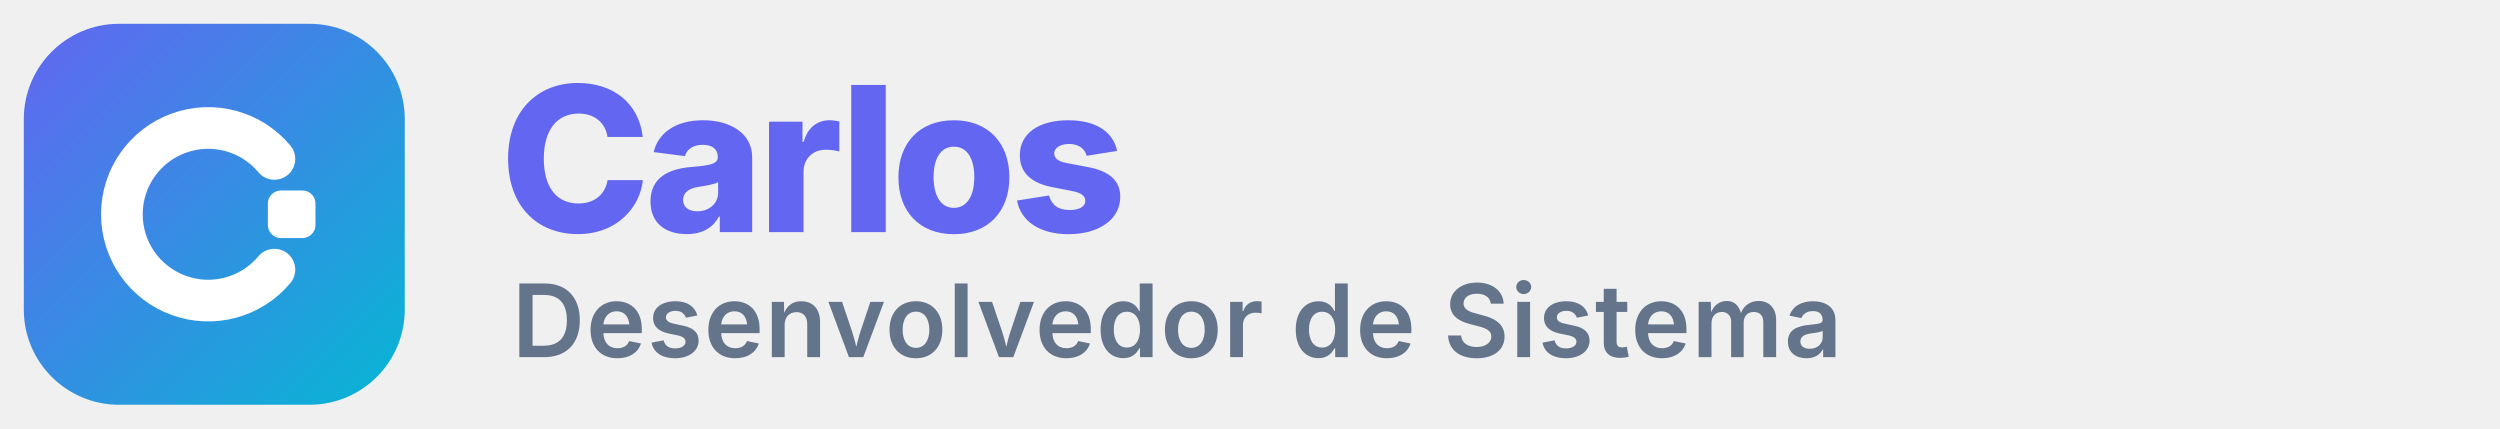
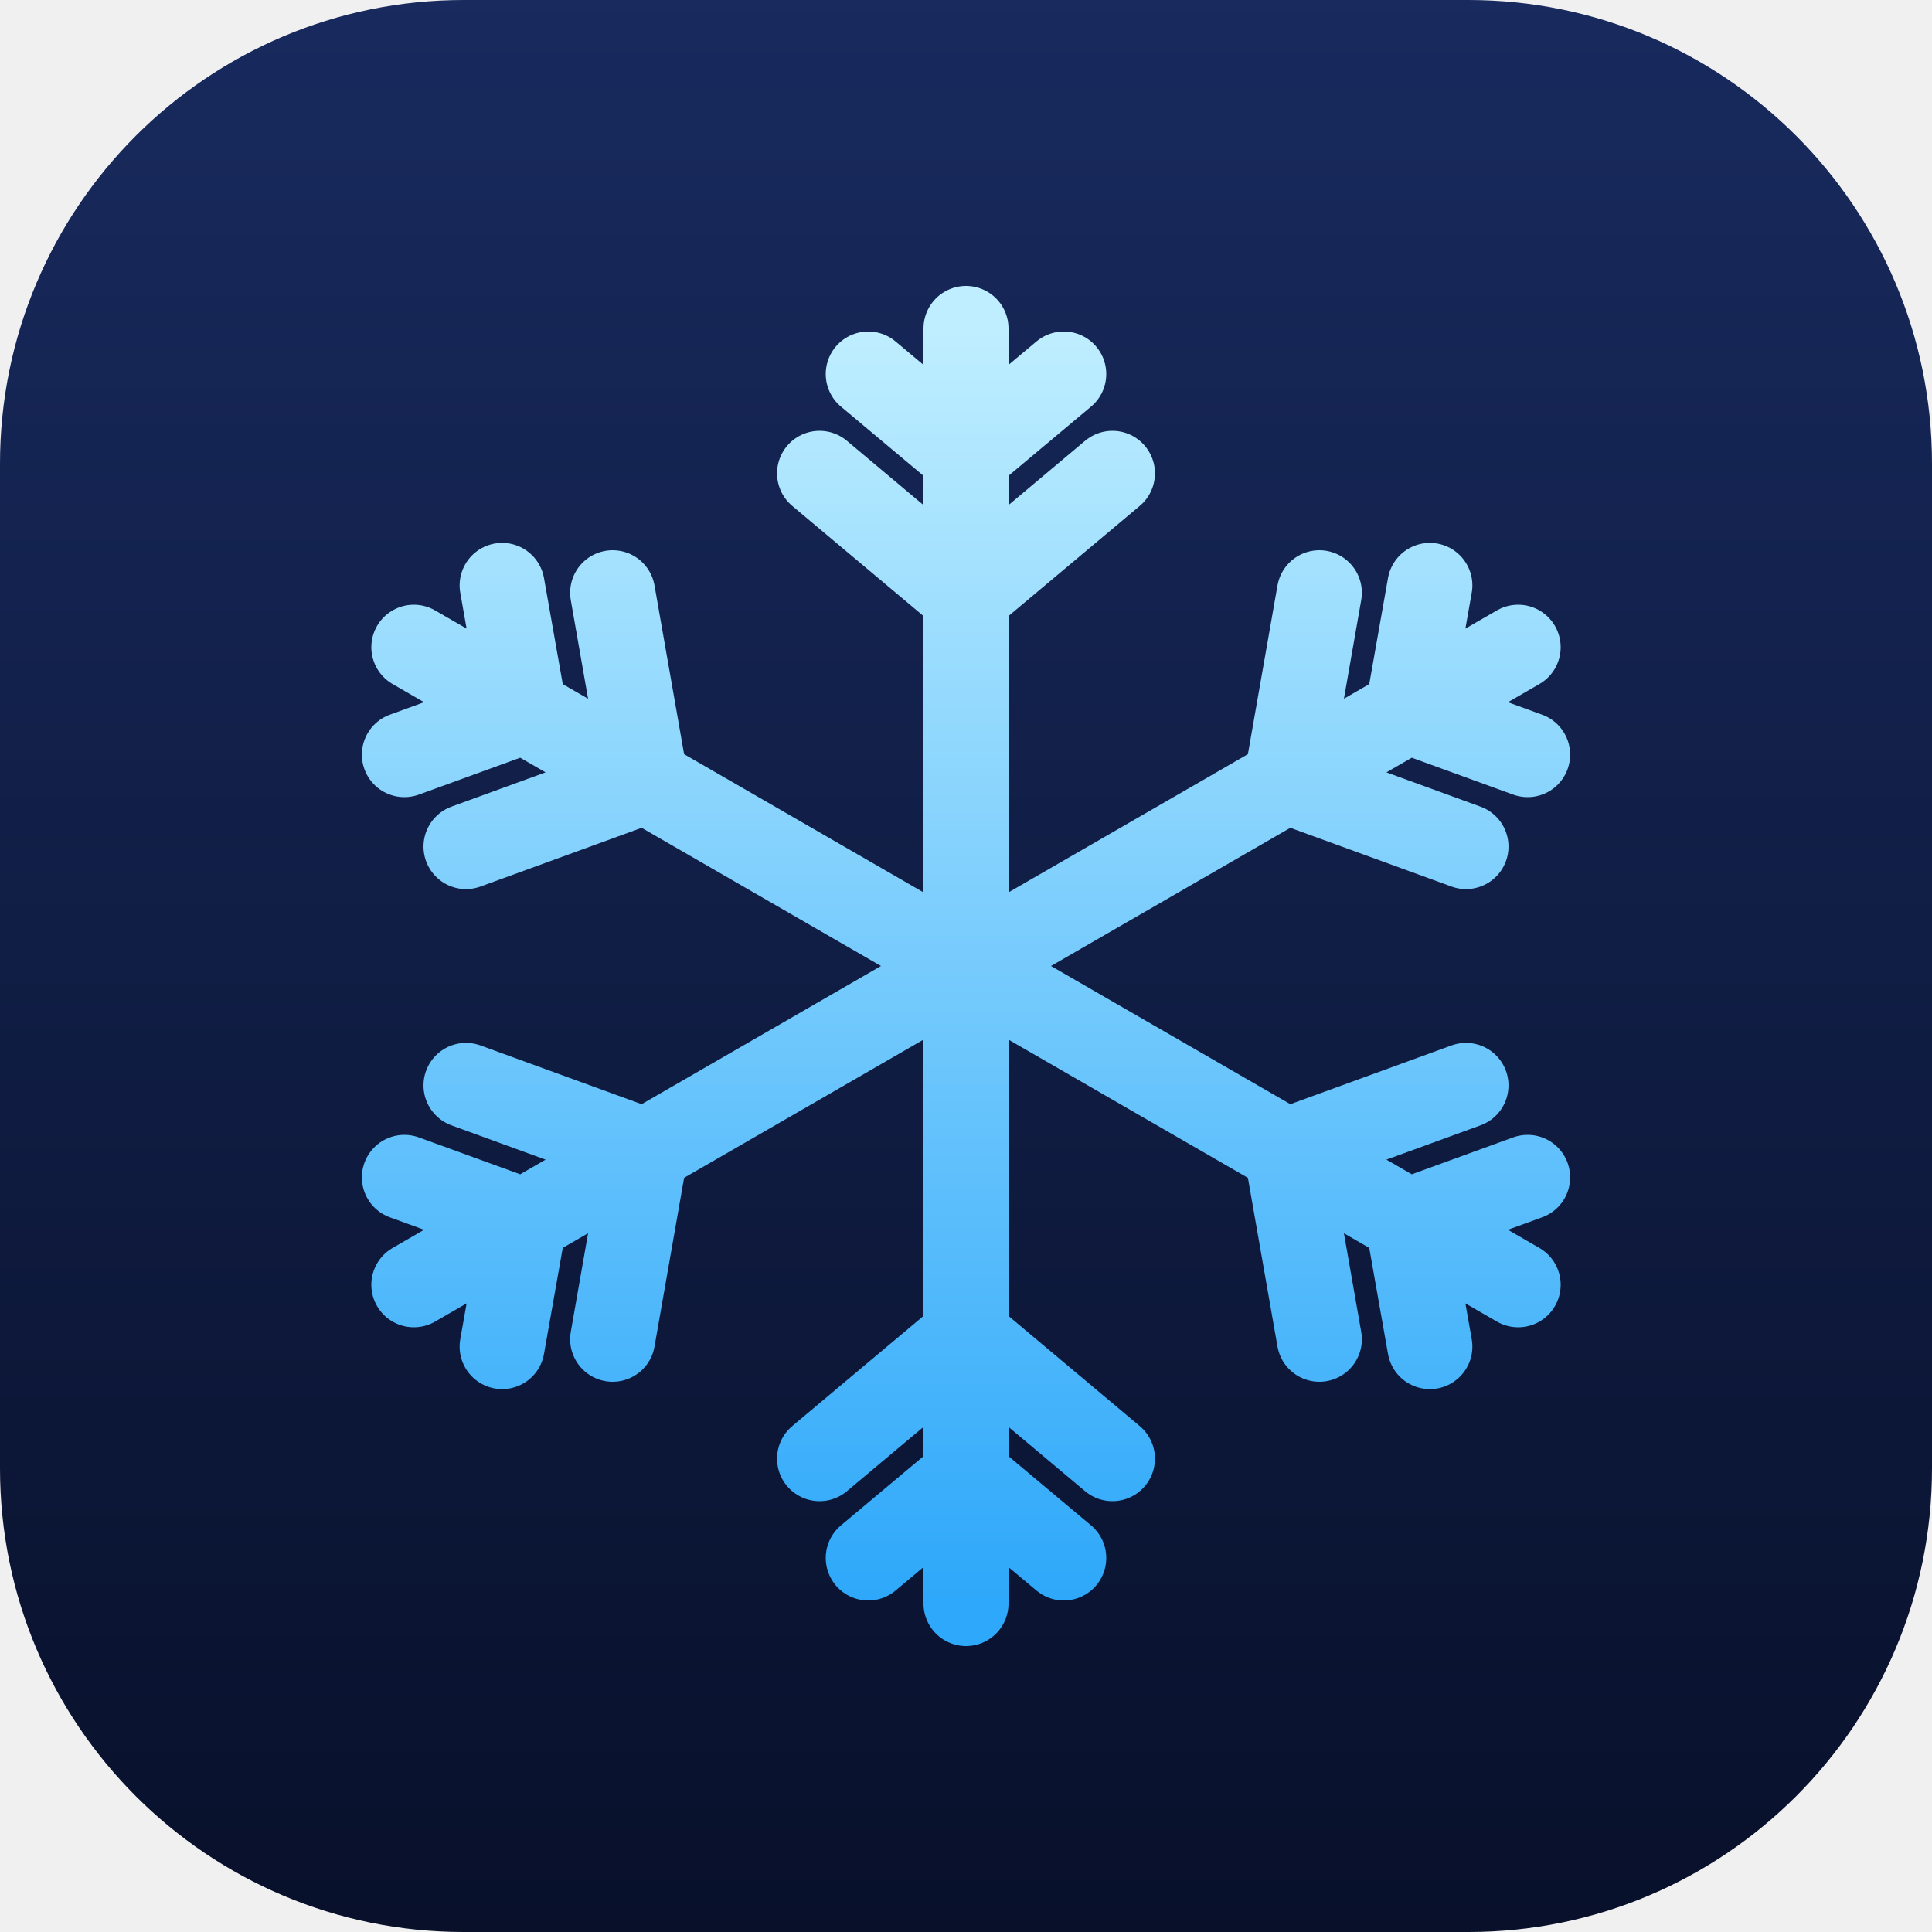
- <svg xmlns="http://www.w3.org/2000/svg" viewBox="0 0 420 72" role="img" aria-label="Carlos Desenvolvedor de Sistema">
+ <svg xmlns="http://www.w3.org/2000/svg" viewBox="0 0 100 100" role="img" aria-label="FRIO Peças e Serviços">
  <defs>
-     <linearGradient id="g" x1="0" y1="0" x2="1" y2="1">
-       <stop offset="0" stop-color="#6366f1" />
-       <stop offset="1" stop-color="#06b6d4" />
+     <linearGradient id="f" x1="0" y1="0" x2="0" y2="1">
+       <stop offset="0" stop-color="#beeeff" />
+       <stop offset="1" stop-color="#2ea8fa" />
+     </linearGradient>
+     <linearGradient id="b" x1="0" y1="0" x2="0" y2="1">
+       <stop offset="0" stop-color="#182a5e" />
+       <stop offset="1" stop-color="#08102a" />
    </linearGradient>
  </defs>
-   <g transform="translate(4 4)">
-     <rect width="64" height="64" rx="16" fill="url(#g)" />
-     <path d="M42.1 22.7A14.5 14.5 0 1 0 42.1 41.3" fill="none" stroke="#fff" stroke-width="7" stroke-linecap="round" />
-     <rect x="41" y="28" width="8" height="8" rx="2.2" fill="#fff" />
-   </g>
-   <text x="84" y="39" font-family="Inter,'Segoe UI',system-ui,sans-serif" font-size="34" font-weight="800" letter-spacing="-1" fill="#6366f1">Carlos</text>
-   <text x="86" y="60" font-family="Inter,'Segoe UI',system-ui,sans-serif" font-size="17" font-weight="600" letter-spacing="0.2" fill="#64748b">Desenvolvedor de Sistema</text>
+   <rect width="100" height="100" rx="24" fill="url(#b)" />
+   <path d="M50.00 50.00L50.00 17.00 M50.00 30.86L57.58 24.50 M50.00 30.86L42.42 24.50 M50.00 23.60L55.06 19.36 M50.00 23.60L44.94 19.36 M50.00 50.00L21.42 33.50 M33.42 40.43L31.71 30.68 M33.42 40.43L24.12 43.82 M27.14 36.80L25.99 30.30 M27.14 36.80L20.93 39.06 M50.00 50.00L21.42 66.50 M33.42 59.57L24.12 56.18 M33.42 59.57L31.71 69.32 M27.14 63.20L20.93 60.94 M27.14 63.20L25.99 69.70 M50.00 50.00L50.00 83.00 M50.00 69.14L42.42 75.50 M50.00 69.14L57.58 75.50 M50.00 76.40L44.94 80.64 M50.00 76.40L55.06 80.64 M50.00 50.00L78.58 66.50 M66.58 59.57L68.29 69.32 M66.58 59.57L75.88 56.18 M72.86 63.20L74.01 69.70 M72.86 63.20L79.07 60.94 M50.00 50.00L78.58 33.50 M66.58 40.43L75.88 43.82 M66.58 40.43L68.29 30.68 M72.86 36.80L79.07 39.06 M72.86 36.80L74.01 30.30" fill="none" stroke="url(#f)" stroke-width="4.4" stroke-linecap="round" stroke-linejoin="round" />
</svg>
